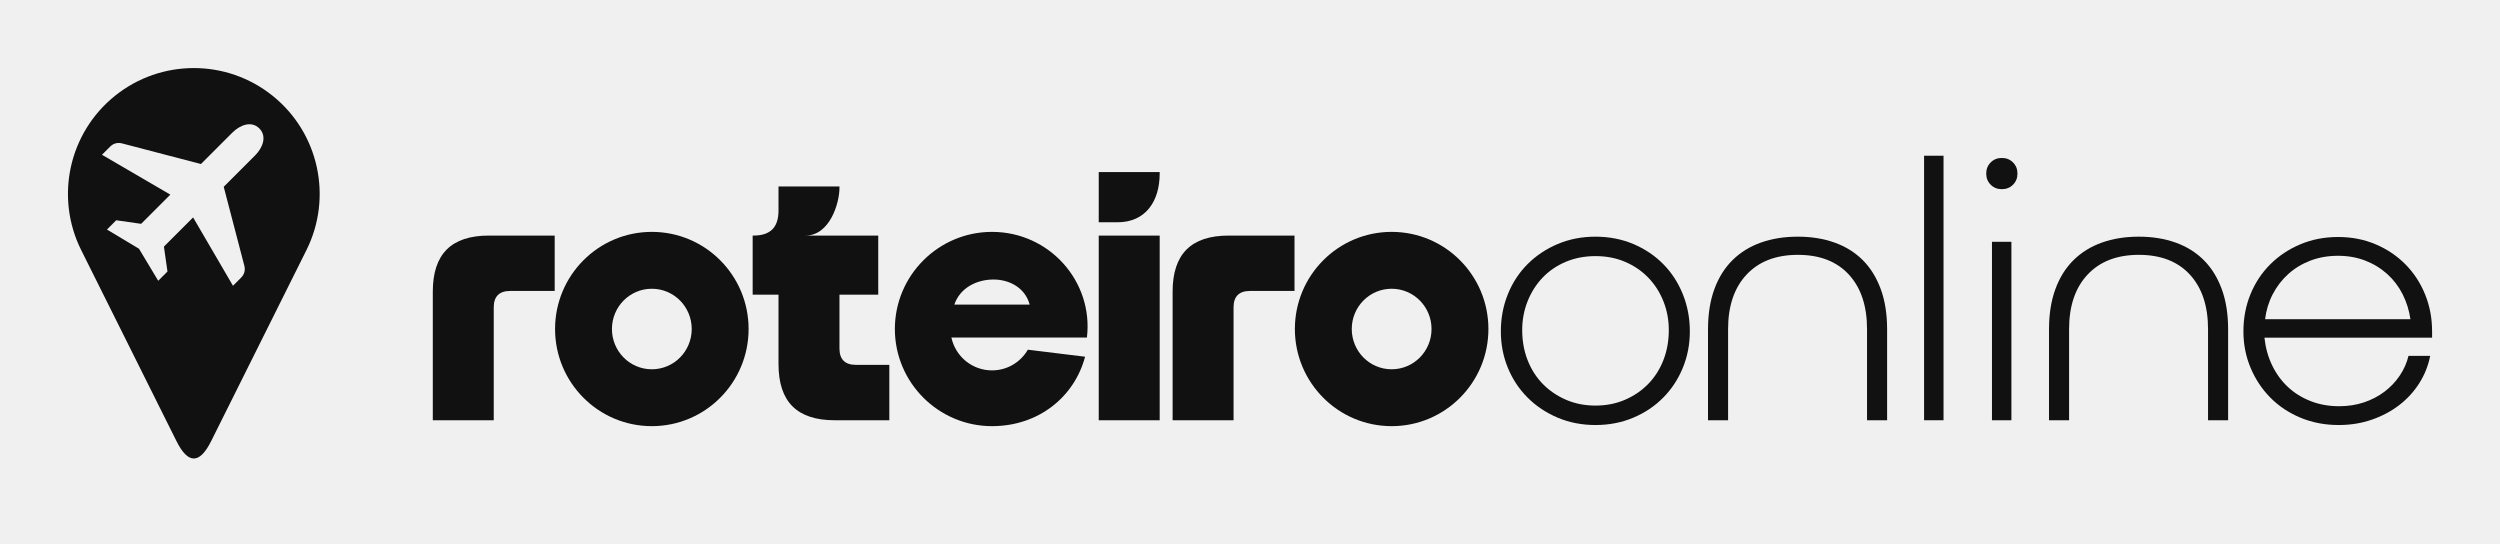
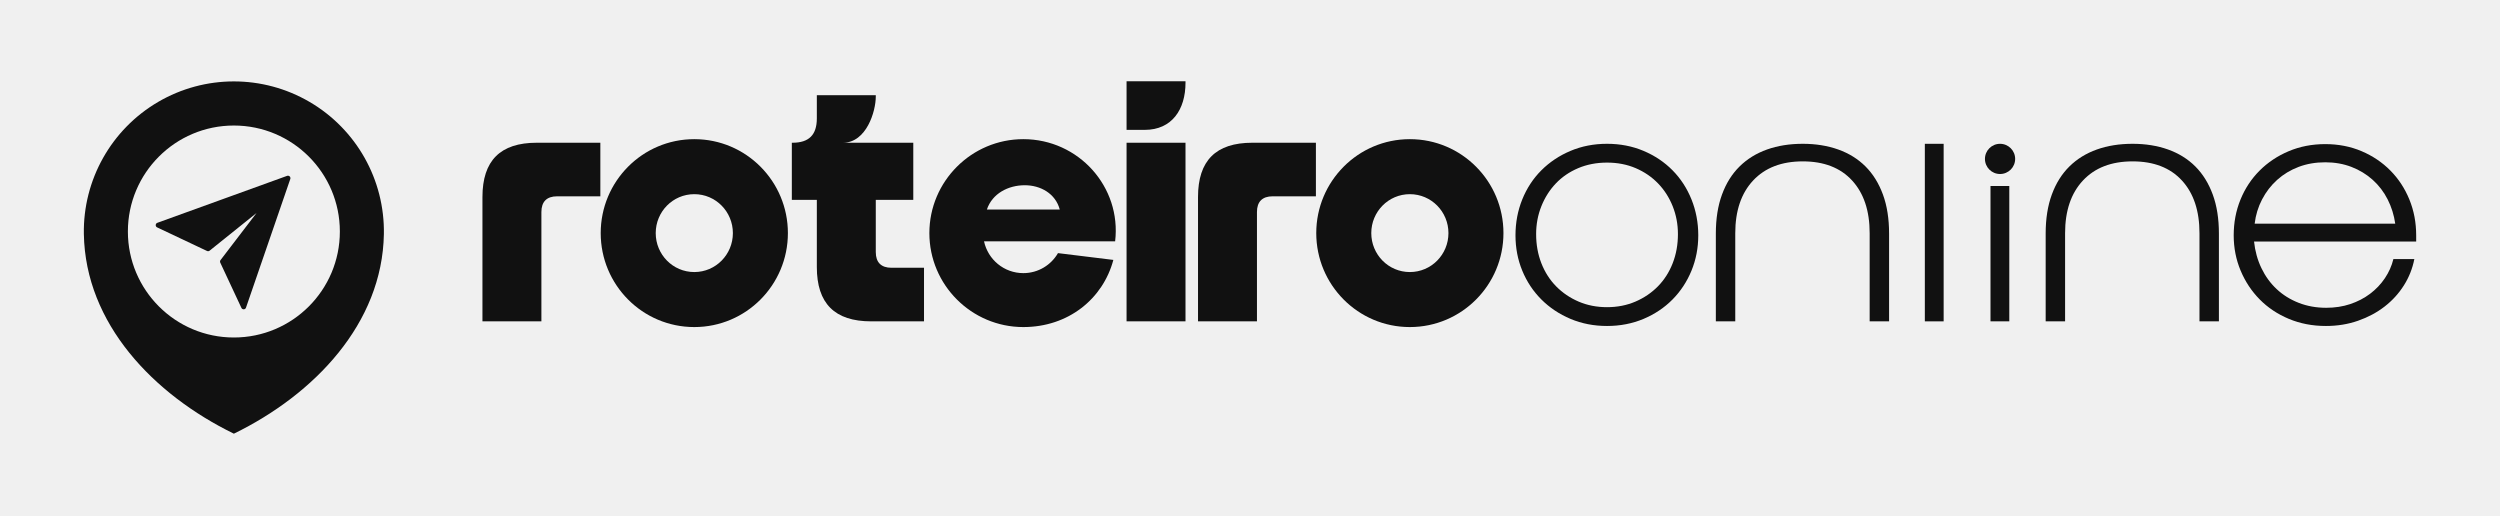
- <svg xmlns="http://www.w3.org/2000/svg" viewBox="0 0 1048.4 228.0" width="1048" height="228">
-   <g transform="translate(81.28 81.28) scale(1.0556)">
-     <defs>
-       <mask id="mpretoh" maskUnits="userSpaceOnUse" x="-60" y="-60" width="120" height="200">
-         <rect x="-60" y="-60" width="120" height="200" fill="#fff" />
-         <g fill="#000">
-           <g transform="translate(0 0) rotate(45) translate(-40.00 -40.00) scale(0.8)">
-             <path d="M50 4 C55.5 4 58 9.5 58 15 L58 37 L93 57.5 C95 58.7 96 60.6 96 62.8 L96 68.5 L58 58.5 L58 79 L68 86.5 L68 93 L50 88.5 L32 93 L32 86.5 L42 79 L42 58.5 L4 68.5 L4 62.8 C4 60.6 5 58.7 7 57.5 L42 37 L42 15 C42 9.5 44.5 4 50 4 Z" />
-           </g>
-         </g>
-       </mask>
-     </defs>
-     <path d="M-44.74 22.32 A50.0 50.0 0 1 1 44.74 22.32 L6.88 98.22 Q0 112.00 -6.88 98.22 Z" fill="#111111" mask="url(#mpretoh)" />
+ <svg xmlns="http://www.w3.org/2000/svg" viewBox="0 0 1081.9 223.4" width="1082" height="223">
+   <g transform="translate(100.38 31.15) scale(0.1492)">
+     <g transform="translate(-540.5)">
+       <path fill-rule="evenodd" fill="#111111" d="M976.43 471.61 C971.89 731.57 774.18 937.53 540.50 1051.50 C306.82 937.53 109.11 731.57 104.57 471.61 A436.0 436.0 0 1 1 976.43 471.61Z M232.5 464.0 a308.0 308.0 0 1 0 616.0 0 a308.0 308.0 0 1 0 -616.0 0Z" />
+       <polygon points="697.64,309.03 320.58,445.49 465.53,514.01 648.25,367.28 507.49,551.36 568.93,682.86" fill="#111111" stroke="#111111" stroke-width="14.44" stroke-linejoin="round" />
+     </g>
  </g>
-   <g transform="translate(-51.06 -247.02)">
+   <g transform="translate(-24.40 -283.88)">
    <g fill="#111111">
      <path d="M 258.117 423.211 L 232.559 423.211 L 232.559 369.309 C 232.559 353.508 240.305 345.766 256.105 345.766 L 283.676 345.766 L 283.676 368.996 L 264.934 368.996 C 260.441 368.996 258.117 371.32 258.117 375.812 Z M 258.117 423.211 " />
      <path d="M 324.41 401.836 C 333.707 401.836 341.141 394.246 341.141 384.949 C 341.141 375.656 333.707 368.066 324.41 368.066 C 315.117 368.066 307.684 375.656 307.684 384.949 C 307.684 394.246 315.117 401.836 324.41 401.836 M 324.41 344.215 C 346.871 344.215 364.992 362.492 364.992 384.949 C 364.992 407.41 346.871 425.688 324.41 425.688 C 301.953 425.688 283.832 407.41 283.832 384.949 C 283.832 362.492 301.953 344.215 324.41 344.215 " />
      <path d="M 377.539 325.164 L 403.098 325.164 L 403.098 325.781 C 403.098 332.133 399.07 345.766 388.848 345.766 L 419.359 345.766 L 419.359 370.547 L 403.098 370.547 L 403.098 393.16 C 403.098 397.652 405.422 399.977 409.91 399.977 L 424.008 399.977 L 424.008 423.211 L 401.082 423.211 C 385.285 423.211 377.539 415.465 377.539 399.668 L 377.539 370.547 L 366.695 370.547 L 366.695 345.766 L 367.008 345.766 C 374.133 345.766 377.539 342.355 377.539 335.23 Z M 377.539 325.164 " />
      <path d="M 482.867 374.727 C 481.008 367.758 474.504 364.195 467.688 364.195 C 460.562 364.195 453.594 367.758 451.27 374.727 Z M 467.066 402.301 C 473.574 402.301 479.148 398.738 482.094 393.625 L 506.102 396.57 C 501.609 413.453 486.582 425.688 467.066 425.688 C 444.609 425.688 426.332 407.41 426.332 384.953 C 426.332 362.492 444.609 344.215 467.066 344.215 C 491.074 344.215 509.664 364.969 506.875 388.516 L 450.031 388.516 C 451.734 396.414 458.703 402.301 467.066 402.301 " />
      <path d="M 511.828 345.766 L 537.387 345.766 L 537.387 423.211 L 511.828 423.211 Z M 519.73 340.188 L 511.828 340.188 L 511.828 319.121 L 537.387 319.121 L 537.387 319.742 C 537.387 331.359 531.5 340.188 519.73 340.188 " />
      <path d="M 568.367 423.211 L 542.809 423.211 L 542.809 369.309 C 542.809 353.508 550.555 345.766 566.352 345.766 L 593.926 345.766 L 593.926 368.996 L 575.18 368.996 C 570.691 368.996 568.367 371.32 568.367 375.812 Z M 568.367 423.211 " />
      <path d="M 634.66 401.836 C 643.953 401.836 651.391 394.246 651.391 384.949 C 651.391 375.656 643.953 368.066 634.66 368.066 C 625.367 368.066 617.934 375.656 617.934 384.949 C 617.934 394.246 625.367 401.836 634.66 401.836 M 634.66 344.215 C 657.121 344.215 675.242 362.492 675.242 384.949 C 675.242 407.41 657.121 425.688 634.66 425.688 C 612.203 425.688 594.078 407.41 594.078 384.949 C 594.078 362.492 612.203 344.215 634.66 344.215 " />
    </g>
    <g fill="#111111">
      <path d="M 720.148 354.379 C 715.605 354.379 711.438 355.184 707.652 356.785 C 703.867 358.391 700.637 360.594 697.965 363.402 C 695.289 366.207 693.195 369.508 691.68 373.293 C 690.168 377.082 689.41 381.109 689.41 385.387 C 689.41 389.93 690.168 394.141 691.68 398.016 C 693.195 401.891 695.336 405.234 698.098 408.043 C 700.855 410.848 704.113 413.051 707.852 414.656 C 711.594 416.258 715.695 417.062 720.148 417.062 C 724.602 417.062 728.703 416.258 732.445 414.656 C 736.188 413.051 739.438 410.848 742.203 408.043 C 744.961 405.234 747.102 401.891 748.617 398.016 C 750.129 394.141 750.891 389.93 750.891 385.387 C 750.891 381.109 750.129 377.082 748.617 373.293 C 747.102 369.508 744.984 366.207 742.27 363.402 C 739.551 360.594 736.32 358.391 732.578 356.785 C 728.836 355.184 724.695 354.379 720.148 354.379 M 720.148 425.215 C 714.445 425.215 709.168 424.188 704.312 422.141 C 699.453 420.09 695.246 417.285 691.68 413.719 C 688.117 410.16 685.355 405.992 683.395 401.223 C 681.434 396.461 680.457 391.355 680.457 385.922 C 680.457 380.398 681.434 375.211 683.395 370.352 C 685.355 365.496 688.117 361.285 691.68 357.723 C 695.246 354.16 699.453 351.352 704.312 349.301 C 709.168 347.254 714.445 346.227 720.148 346.227 C 725.852 346.227 731.129 347.254 735.988 349.301 C 740.844 351.352 745.031 354.16 748.551 357.723 C 752.07 361.285 754.809 365.496 756.77 370.352 C 758.727 375.211 759.711 380.398 759.711 385.922 C 759.711 391.355 758.727 396.461 756.77 401.223 C 754.809 405.992 752.07 410.16 748.551 413.719 C 745.031 417.285 740.844 420.09 735.988 422.141 C 731.129 424.188 725.852 425.215 720.148 425.215 " />
      <path d="M 775.75 423.211 L 767.328 423.211 L 767.328 385.117 C 767.328 378.703 768.219 373.07 770.004 368.215 C 771.781 363.359 774.324 359.305 777.621 356.051 C 780.914 352.801 784.883 350.352 789.516 348.699 C 794.145 347.051 799.316 346.227 805.02 346.227 C 810.633 346.227 815.754 347.051 820.391 348.699 C 825.02 350.352 828.965 352.801 832.219 356.051 C 835.469 359.305 837.984 363.359 839.77 368.215 C 841.551 373.07 842.441 378.703 842.441 385.117 L 842.441 423.211 L 834.02 423.211 L 834.02 384.988 C 834.02 375.277 831.48 367.656 826.402 362.133 C 821.324 356.609 814.195 353.848 805.02 353.848 C 795.84 353.848 788.668 356.609 783.5 362.133 C 778.332 367.656 775.75 375.277 775.75 384.988 Z M 775.75 423.211 " />
-       <path d="M 866.098 423.211 L 857.945 423.211 L 857.945 312.281 L 866.098 312.281 Z M 866.098 423.211 " />
-       <path d="M 886.41 348.367 L 894.562 348.367 L 894.562 423.211 L 886.41 423.211 Z M 884.004 319.766 C 884.004 317.895 884.629 316.336 885.875 315.086 C 887.121 313.84 888.684 313.215 890.555 313.215 C 892.426 313.215 893.98 313.84 895.23 315.086 C 896.48 316.336 897.102 317.895 897.102 319.766 C 897.102 321.637 896.48 323.195 895.23 324.441 C 893.98 325.691 892.426 326.312 890.555 326.312 C 888.684 326.312 887.121 325.691 885.875 324.441 C 884.629 323.195 884.004 321.637 884.004 319.766 " />
+       <path d="M866.098 423.211 L857.945 423.211 L857.945 346.23 L866.098 346.23 Z" />
+       <path d="M886.41 364.528 L894.562 364.528 L894.562 423.211 L886.41 423.211 Z M884.006 352.779 a6.549 6.549 0 1 0 13.098 0 a6.549 6.549 0 1 0 -13.098 0Z" />
      <path d="M 918.754 423.211 L 910.332 423.211 L 910.332 385.117 C 910.332 378.703 911.223 373.07 913.008 368.215 C 914.789 363.359 917.328 359.305 920.625 356.051 C 923.918 352.801 927.887 350.352 932.52 348.699 C 937.152 347.051 942.32 346.227 948.023 346.227 C 953.637 346.227 958.758 347.051 963.395 348.699 C 968.023 350.352 971.969 352.801 975.223 356.051 C 978.473 359.305 980.988 363.359 982.773 368.215 C 984.555 373.07 985.445 378.703 985.445 385.117 L 985.445 423.211 L 977.023 423.211 L 977.023 384.988 C 977.023 375.277 974.484 367.656 969.406 362.133 C 964.328 356.609 957.199 353.848 948.023 353.848 C 938.844 353.848 931.672 356.609 926.508 362.133 C 921.336 367.656 918.754 375.277 918.754 384.988 Z M 918.754 423.211 " />
      <path d="M 1061.895 380.844 C 1061.359 377.102 1060.266 373.605 1058.617 370.352 C 1056.969 367.102 1054.809 364.27 1052.137 361.863 C 1049.461 359.461 1046.391 357.59 1042.914 356.25 C 1039.441 354.914 1035.652 354.246 1031.555 354.246 C 1027.367 354.246 1023.512 354.914 1019.992 356.25 C 1016.473 357.59 1013.379 359.461 1010.703 361.863 C 1008.031 364.27 1005.848 367.102 1004.156 370.352 C 1002.461 373.605 1001.395 377.102 1000.949 380.844 Z M 1000.68 388.594 C 1001.125 392.785 1002.195 396.637 1003.887 400.156 C 1005.578 403.676 1007.785 406.703 1010.504 409.242 C 1013.219 411.785 1016.406 413.766 1020.062 415.191 C 1023.711 416.617 1027.676 417.328 1031.957 417.328 C 1035.699 417.328 1039.172 416.797 1042.379 415.727 C 1045.586 414.656 1048.461 413.164 1051 411.25 C 1053.539 409.332 1055.676 407.086 1057.414 404.5 C 1059.152 401.918 1060.375 399.152 1061.09 396.215 L 1070.18 396.215 C 1069.375 400.312 1067.863 404.121 1065.633 407.641 C 1063.406 411.16 1060.621 414.211 1057.281 416.797 C 1053.941 419.379 1050.109 421.43 1045.789 422.941 C 1041.465 424.457 1036.812 425.215 1031.82 425.215 C 1026.027 425.215 1020.684 424.188 1015.785 422.141 C 1010.883 420.094 1006.672 417.285 1003.152 413.719 C 999.633 410.16 996.871 405.992 994.867 401.223 C 992.863 396.461 991.859 391.355 991.859 385.922 C 991.859 380.398 992.84 375.23 994.801 370.418 C 996.758 365.605 999.523 361.422 1003.086 357.855 C 1006.648 354.293 1010.859 351.484 1015.715 349.434 C 1020.57 347.387 1025.852 346.363 1031.555 346.363 C 1037.254 346.363 1042.512 347.387 1047.324 349.434 C 1052.137 351.484 1056.301 354.293 1059.82 357.855 C 1063.34 361.422 1066.078 365.605 1068.039 370.418 C 1070 375.23 1070.98 380.398 1070.98 385.922 L 1070.98 388.594 Z M 1000.68 388.594 " />
    </g>
  </g>
</svg>
